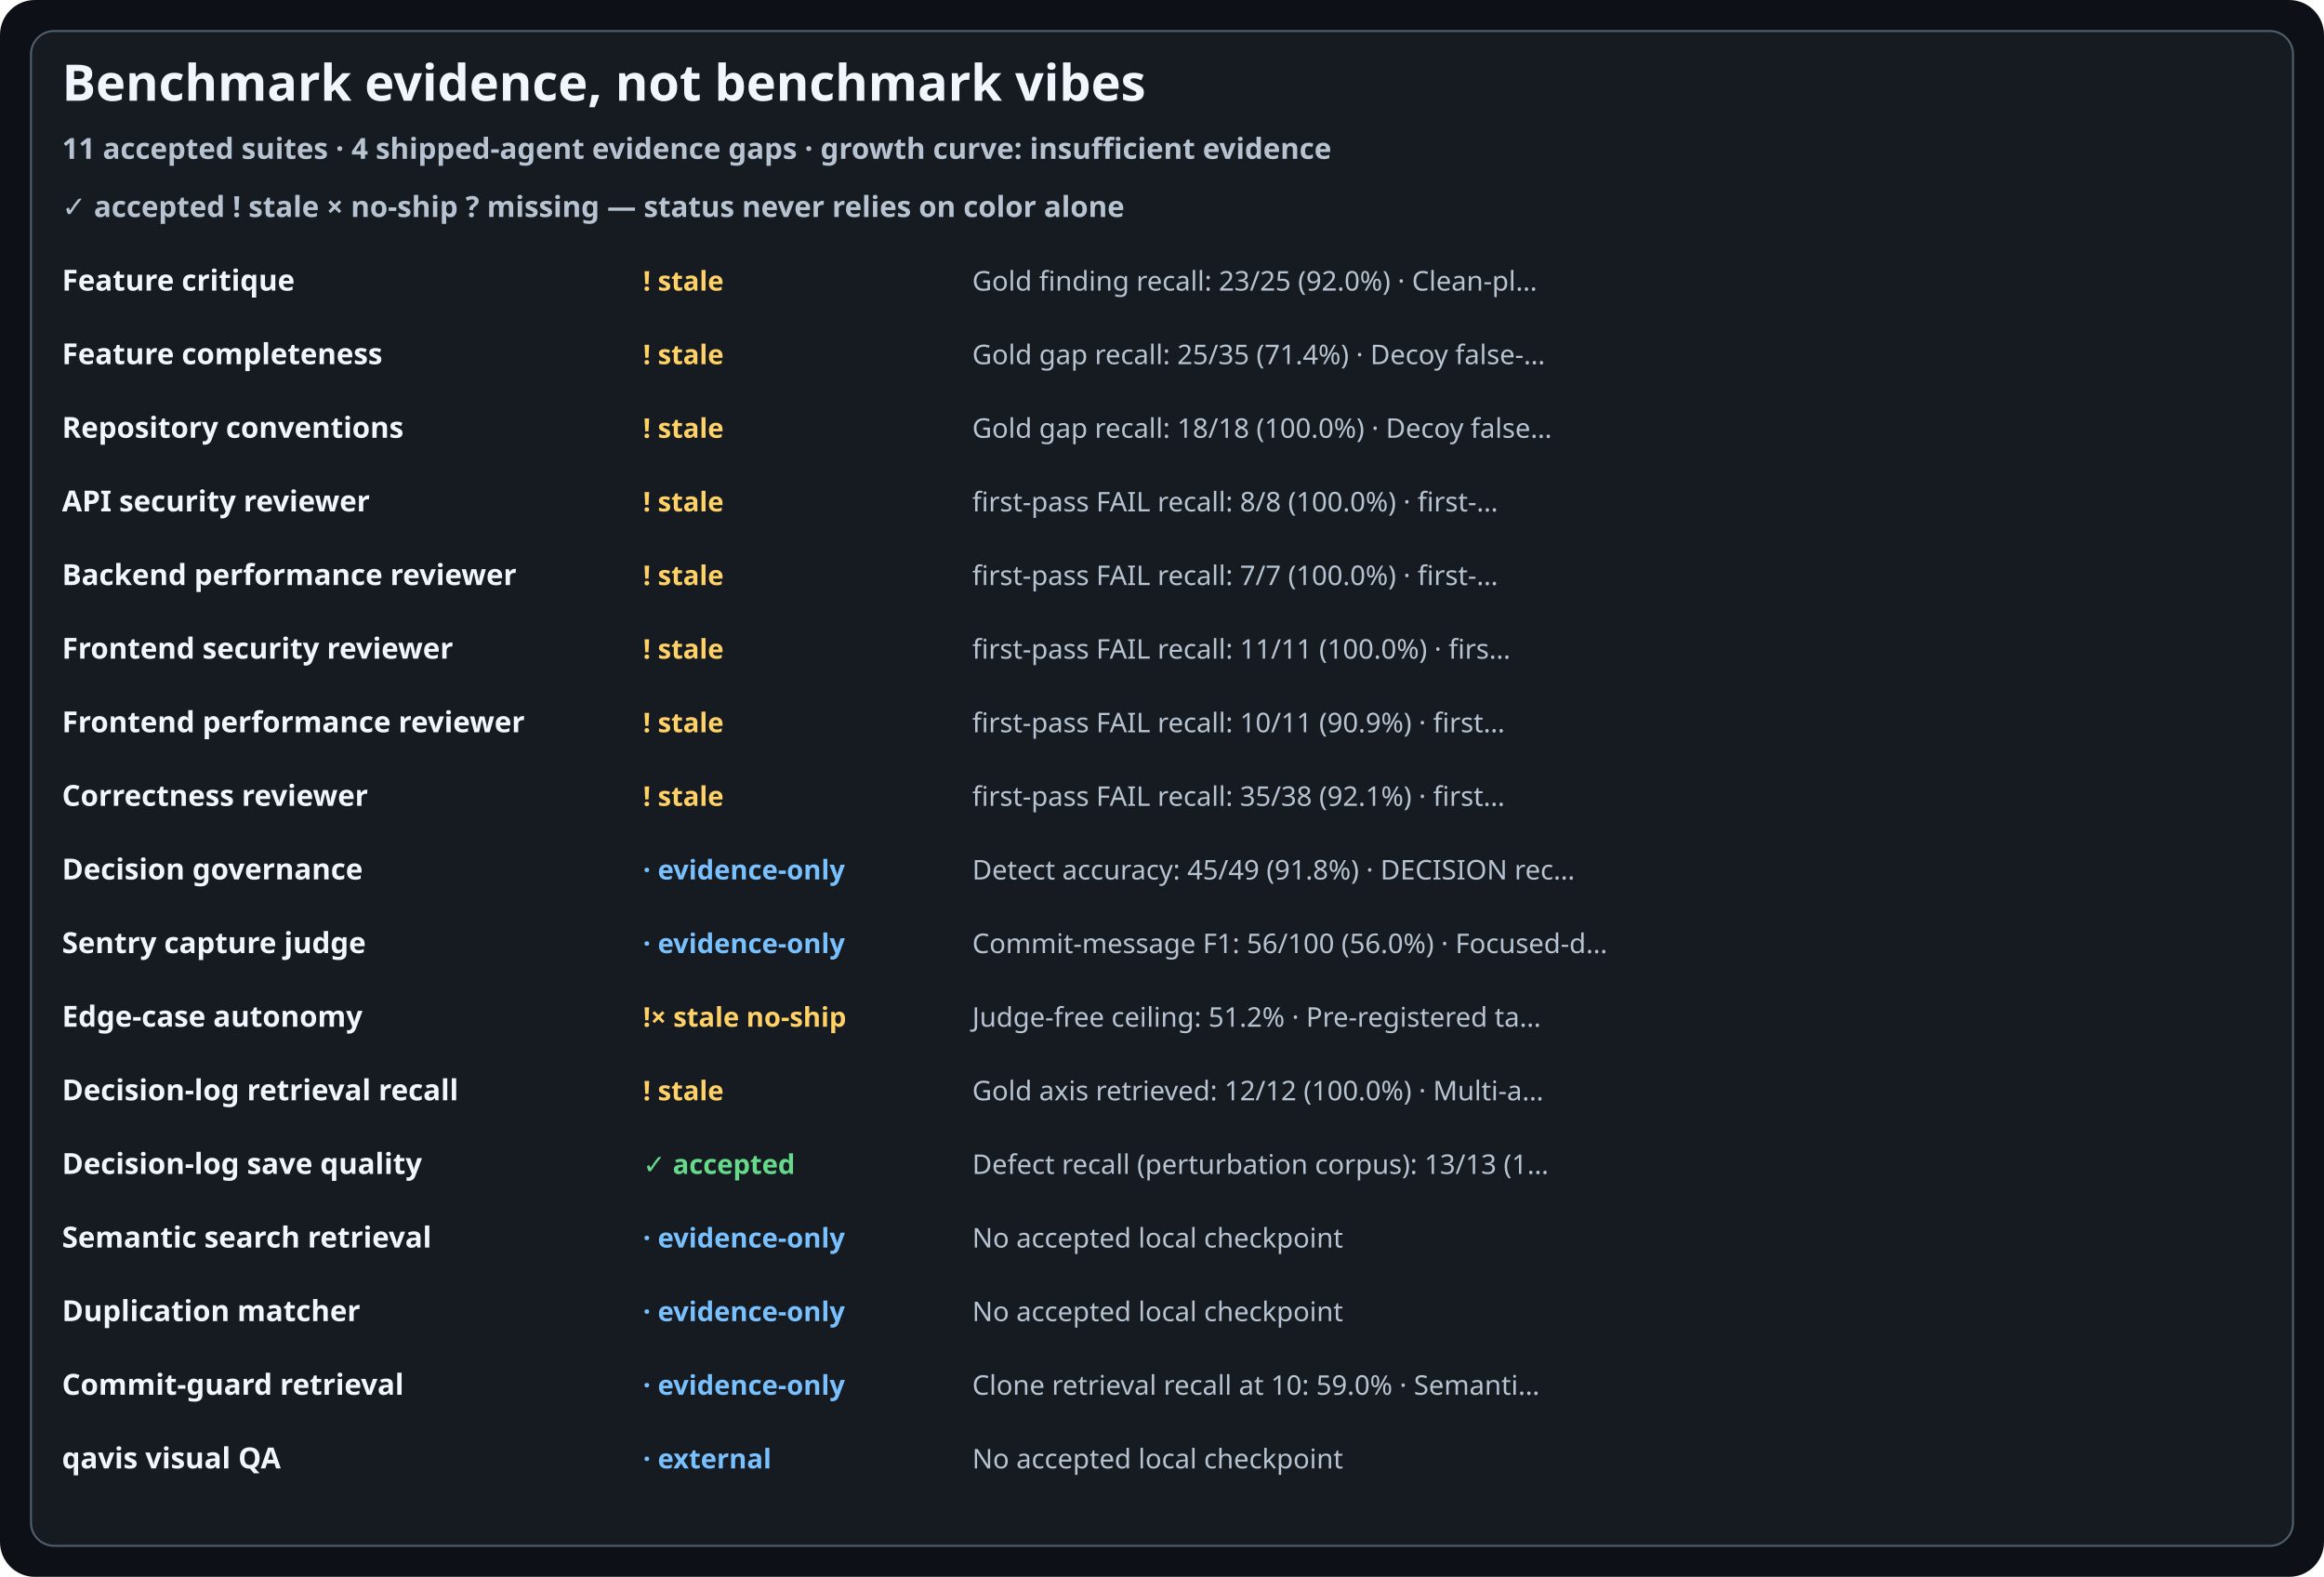
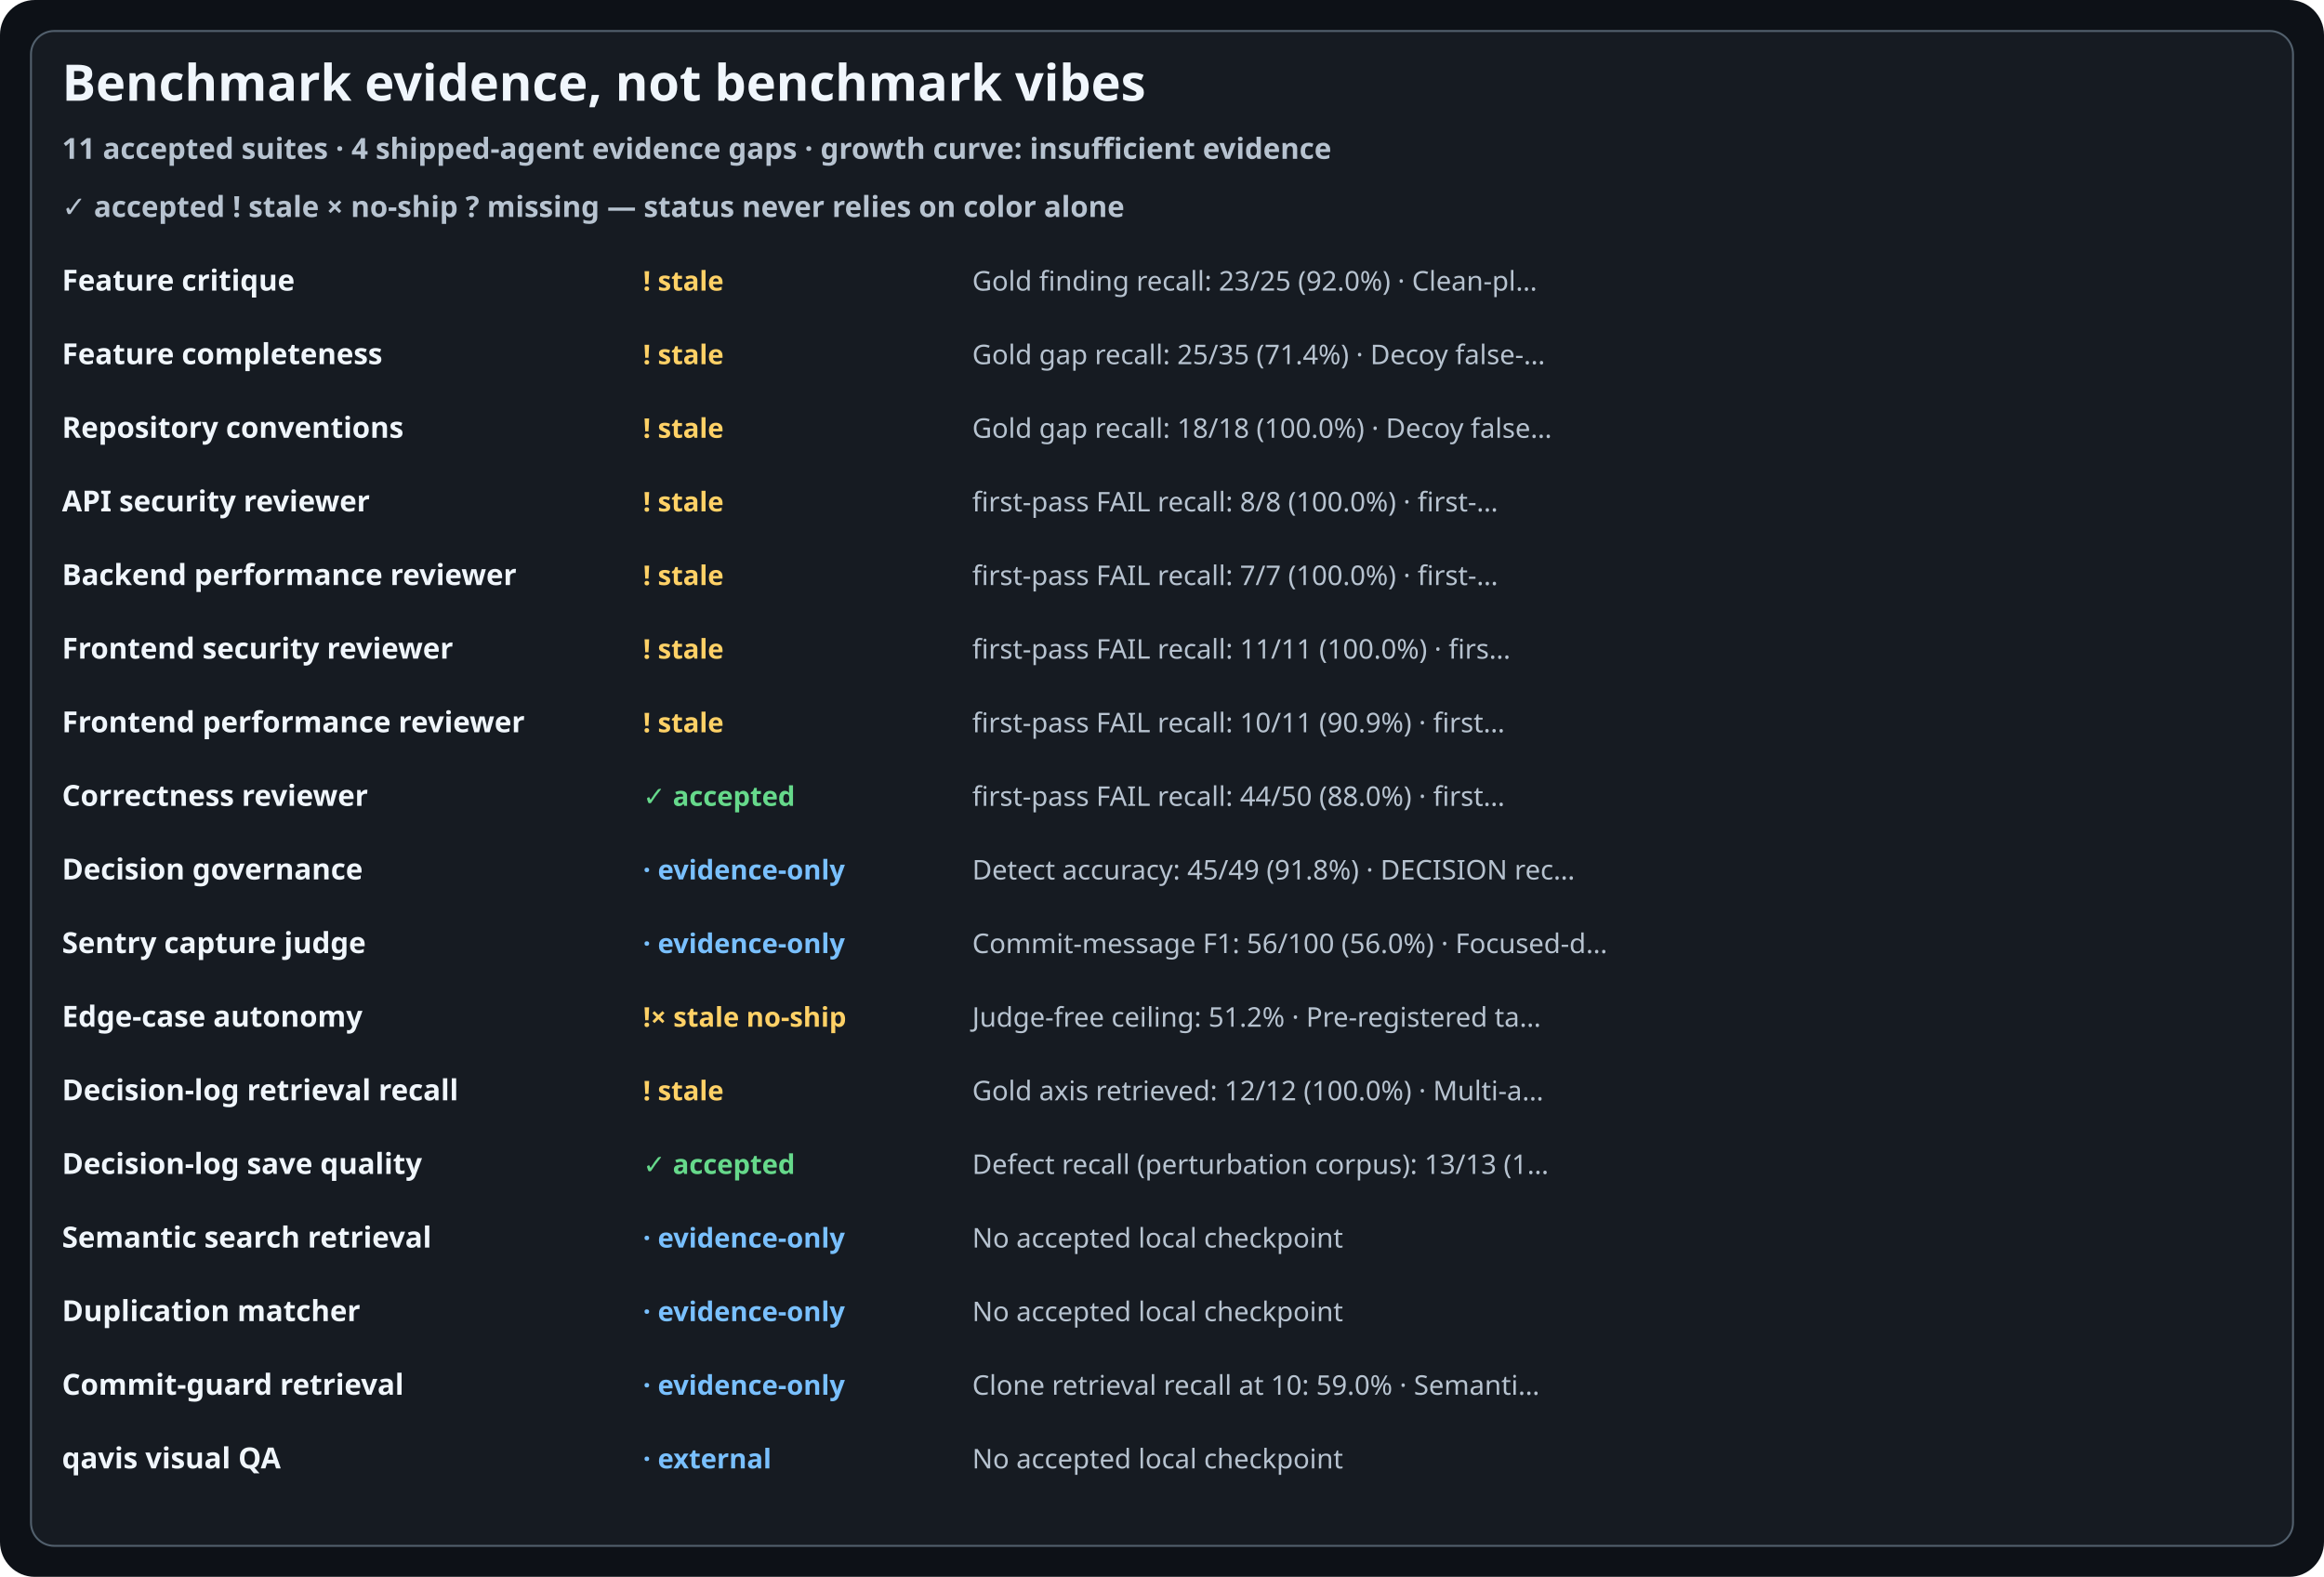
<svg xmlns="http://www.w3.org/2000/svg" width="1200" height="814" viewBox="0 0 1200 814" role="img" aria-labelledby="title desc">
  <style>
  .title{font:700 26px ui-sans-serif,system-ui;fill:#F0F6FC} .summary{font:600 15px ui-sans-serif,system-ui;fill:#B7C3D0}
  .suite{font:600 15px ui-sans-serif,system-ui;fill:#F0F6FC} .metric{font:14px ui-sans-serif,system-ui;fill:#B7C3D0}
  .status{font:700 14px ui-sans-serif,system-ui}.good{fill:#66D98B}.warn{fill:#FFD166}.bad{fill:#FF8B8B}.info{fill:#79C0FF}
</style>
  <rect width="1200" height="814" rx="18" fill="#0D1117" />
  <rect x="16" y="16" width="1168" height="782" rx="12" fill="#161B22" stroke="#52606D" />
  <text class="title" x="32" y="52">Benchmark evidence, not benchmark vibes</text>
  <text class="summary" x="32" y="82">11 accepted suites · 4 shipped-agent evidence gaps · growth curve: insufficient evidence</text>
  <text class="summary" x="32" y="112">✓ accepted   ! stale   × no-ship   ? missing — status never relies on color alone</text>
  <g transform="translate(32 150)">
    <text class="suite" y="0">Feature critique</text>
    <text class="status warn" x="300" y="0">! stale</text>
    <text class="metric" x="470" y="0">Gold finding recall: 23/25 (92.0%) · Clean-pl…</text>
  </g>
  <g transform="translate(32 188)">
    <text class="suite" y="0">Feature completeness</text>
    <text class="status warn" x="300" y="0">! stale</text>
    <text class="metric" x="470" y="0">Gold gap recall: 25/35 (71.4%) · Decoy false-…</text>
  </g>
  <g transform="translate(32 226)">
    <text class="suite" y="0">Repository conventions</text>
    <text class="status warn" x="300" y="0">! stale</text>
    <text class="metric" x="470" y="0">Gold gap recall: 18/18 (100.0%) · Decoy false…</text>
  </g>
  <g transform="translate(32 264)">
    <text class="suite" y="0">API security reviewer</text>
    <text class="status warn" x="300" y="0">! stale</text>
    <text class="metric" x="470" y="0">first-pass FAIL recall: 8/8 (100.0%) · first-…</text>
  </g>
  <g transform="translate(32 302)">
    <text class="suite" y="0">Backend performance reviewer</text>
    <text class="status warn" x="300" y="0">! stale</text>
    <text class="metric" x="470" y="0">first-pass FAIL recall: 7/7 (100.0%) · first-…</text>
  </g>
  <g transform="translate(32 340)">
    <text class="suite" y="0">Frontend security reviewer</text>
    <text class="status warn" x="300" y="0">! stale</text>
    <text class="metric" x="470" y="0">first-pass FAIL recall: 11/11 (100.0%) · firs…</text>
  </g>
  <g transform="translate(32 378)">
    <text class="suite" y="0">Frontend performance reviewer</text>
    <text class="status warn" x="300" y="0">! stale</text>
    <text class="metric" x="470" y="0">first-pass FAIL recall: 10/11 (90.9%) · first…</text>
  </g>
  <g transform="translate(32 416)">
    <text class="suite" y="0">Correctness reviewer</text>
-     <text class="status warn" x="300" y="0">! stale</text>
-     <text class="metric" x="470" y="0">first-pass FAIL recall: 35/38 (92.1%) · first…</text>
+     <text class="status good" x="300" y="0">✓ accepted</text>
+     <text class="metric" x="470" y="0">first-pass FAIL recall: 44/50 (88.0%) · first…</text>
  </g>
  <g transform="translate(32 454)">
    <text class="suite" y="0">Decision governance</text>
    <text class="status info" x="300" y="0">· evidence-only</text>
    <text class="metric" x="470" y="0">Detect accuracy: 45/49 (91.8%) · DECISION rec…</text>
  </g>
  <g transform="translate(32 492)">
    <text class="suite" y="0">Sentry capture judge</text>
    <text class="status info" x="300" y="0">· evidence-only</text>
    <text class="metric" x="470" y="0">Commit-message F1: 56/100 (56.0%) · Focused-d…</text>
  </g>
  <g transform="translate(32 530)">
    <text class="suite" y="0">Edge-case autonomy</text>
    <text class="status warn" x="300" y="0">!× stale no-ship</text>
    <text class="metric" x="470" y="0">Judge-free ceiling: 51.2% · Pre-registered ta…</text>
  </g>
  <g transform="translate(32 568)">
    <text class="suite" y="0">Decision-log retrieval recall</text>
    <text class="status warn" x="300" y="0">! stale</text>
    <text class="metric" x="470" y="0">Gold axis retrieved: 12/12 (100.0%) · Multi-a…</text>
  </g>
  <g transform="translate(32 606)">
    <text class="suite" y="0">Decision-log save quality</text>
    <text class="status good" x="300" y="0">✓ accepted</text>
    <text class="metric" x="470" y="0">Defect recall (perturbation corpus): 13/13 (1…</text>
  </g>
  <g transform="translate(32 644)">
    <text class="suite" y="0">Semantic search retrieval</text>
    <text class="status info" x="300" y="0">· evidence-only</text>
    <text class="metric" x="470" y="0">No accepted local checkpoint</text>
  </g>
  <g transform="translate(32 682)">
    <text class="suite" y="0">Duplication matcher</text>
    <text class="status info" x="300" y="0">· evidence-only</text>
    <text class="metric" x="470" y="0">No accepted local checkpoint</text>
  </g>
  <g transform="translate(32 720)">
    <text class="suite" y="0">Commit-guard retrieval</text>
    <text class="status info" x="300" y="0">· evidence-only</text>
    <text class="metric" x="470" y="0">Clone retrieval recall at 10: 59.0% · Semanti…</text>
  </g>
  <g transform="translate(32 758)">
    <text class="suite" y="0">qavis visual QA</text>
    <text class="status info" x="300" y="0">· external</text>
    <text class="metric" x="470" y="0">No accepted local checkpoint</text>
  </g>
</svg>
